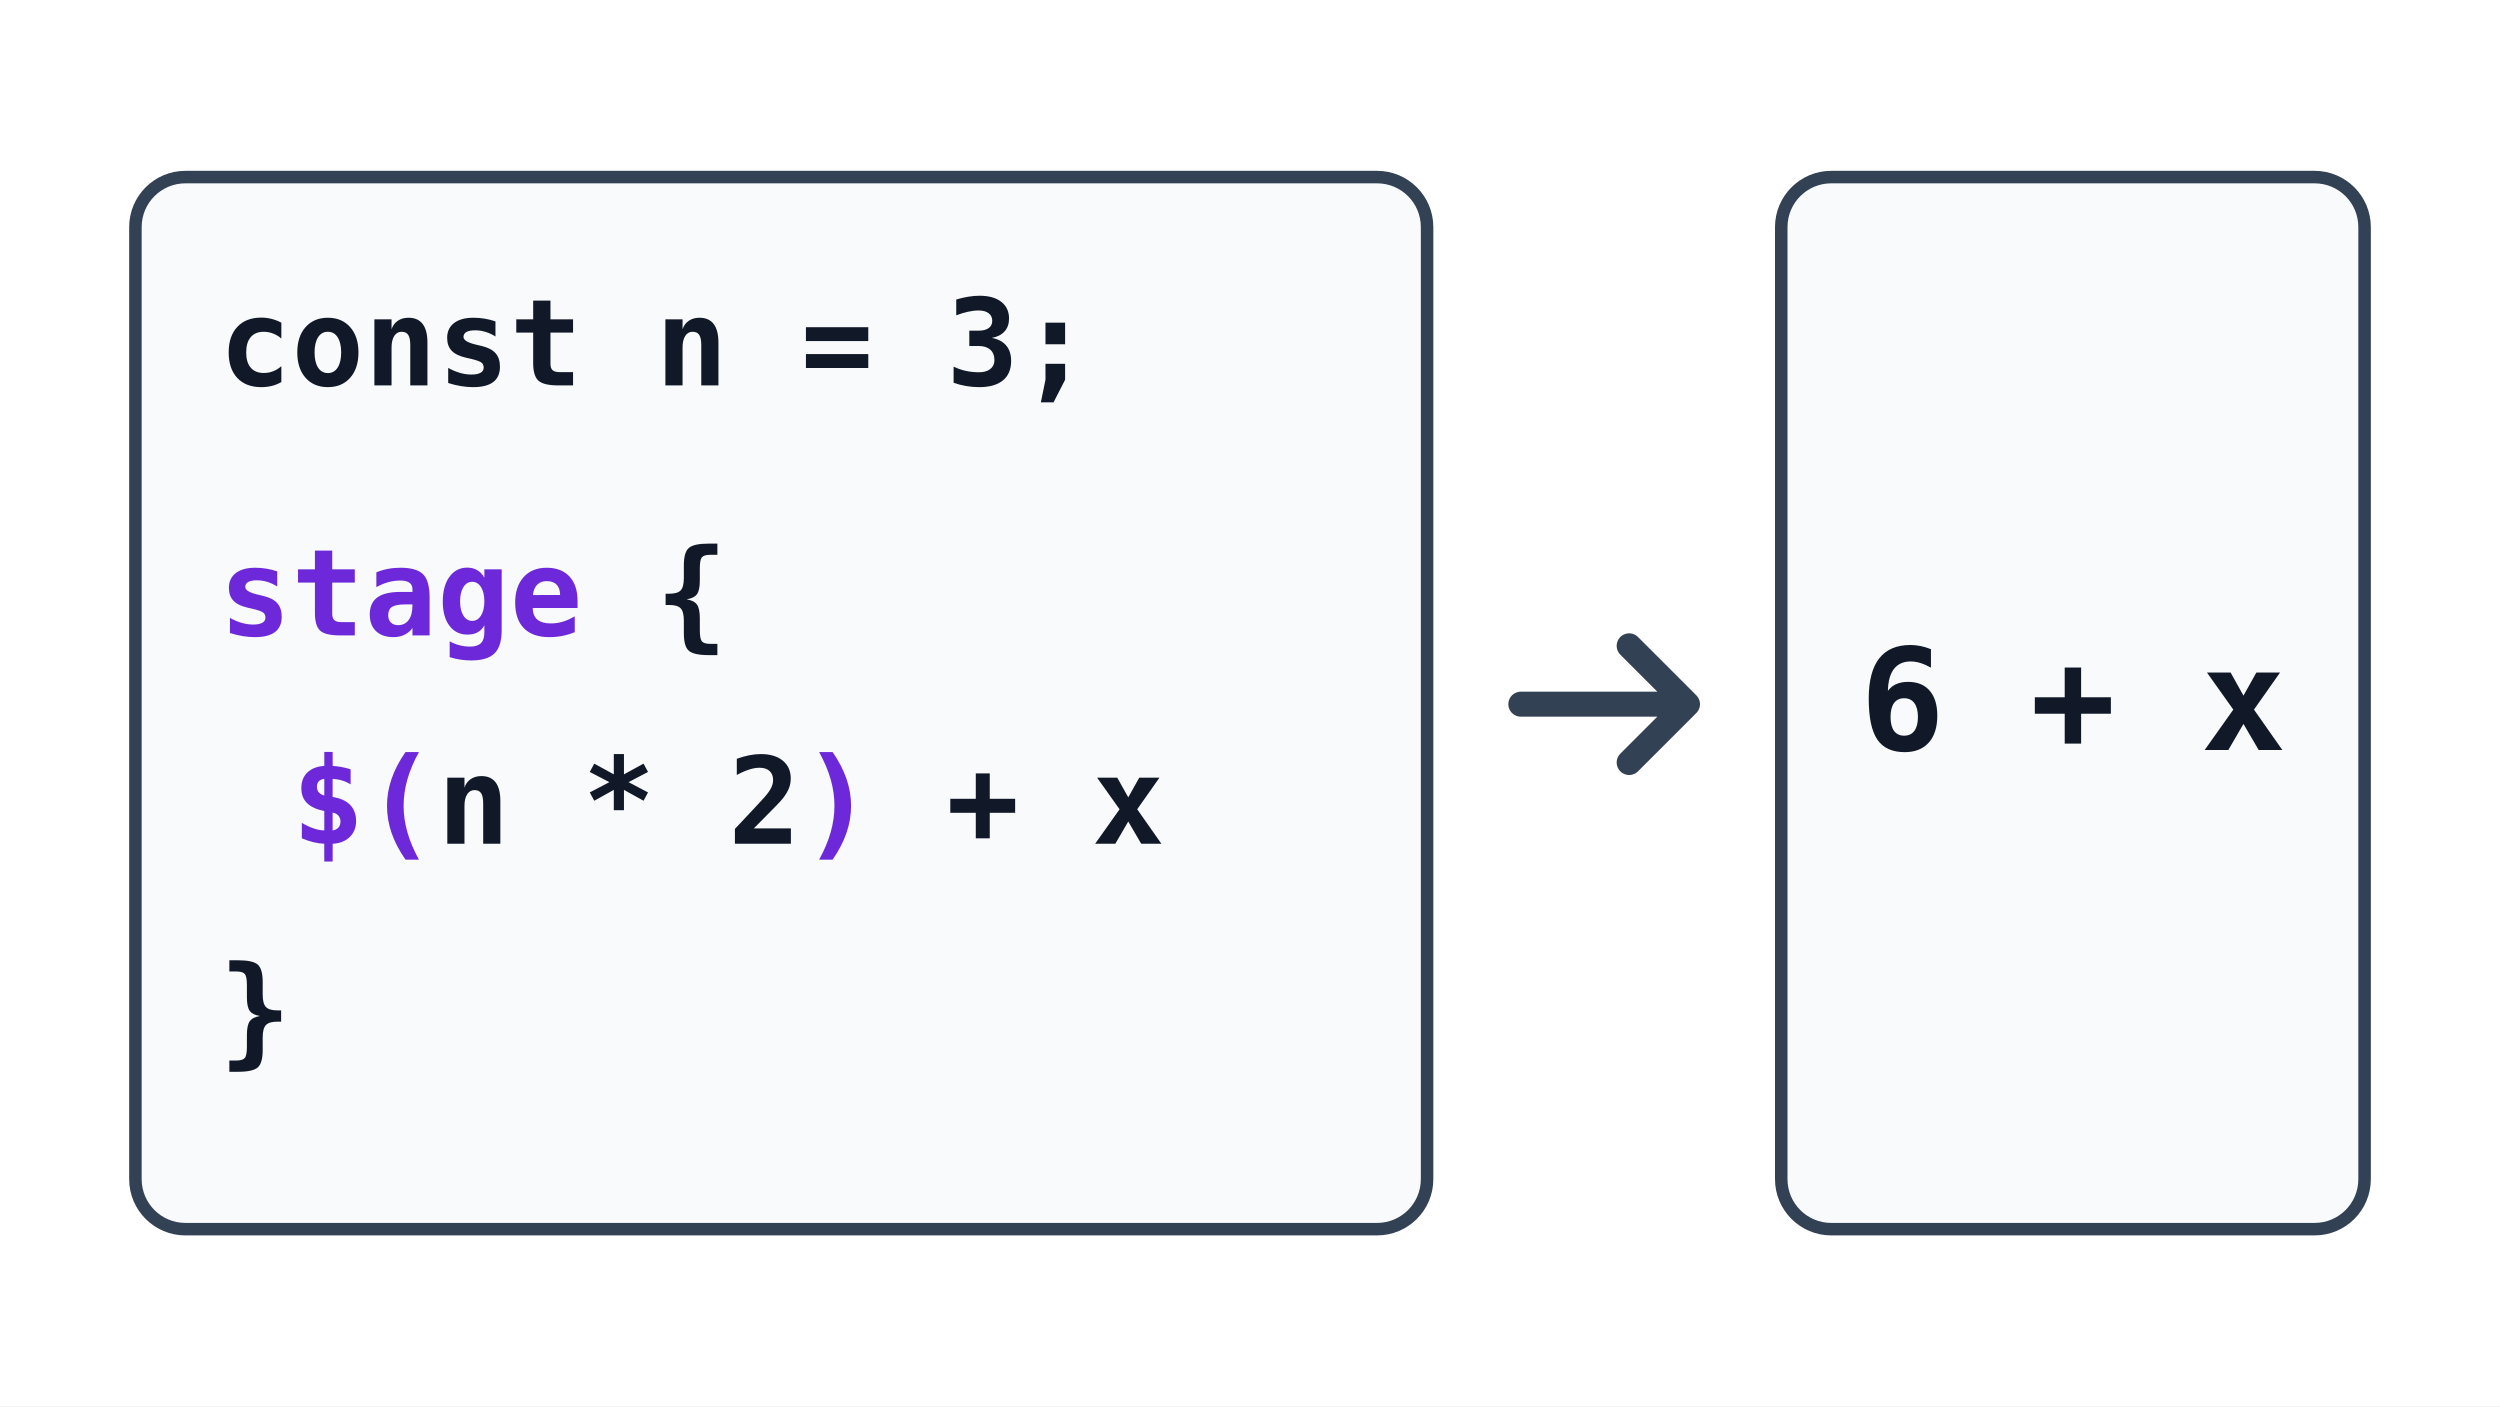
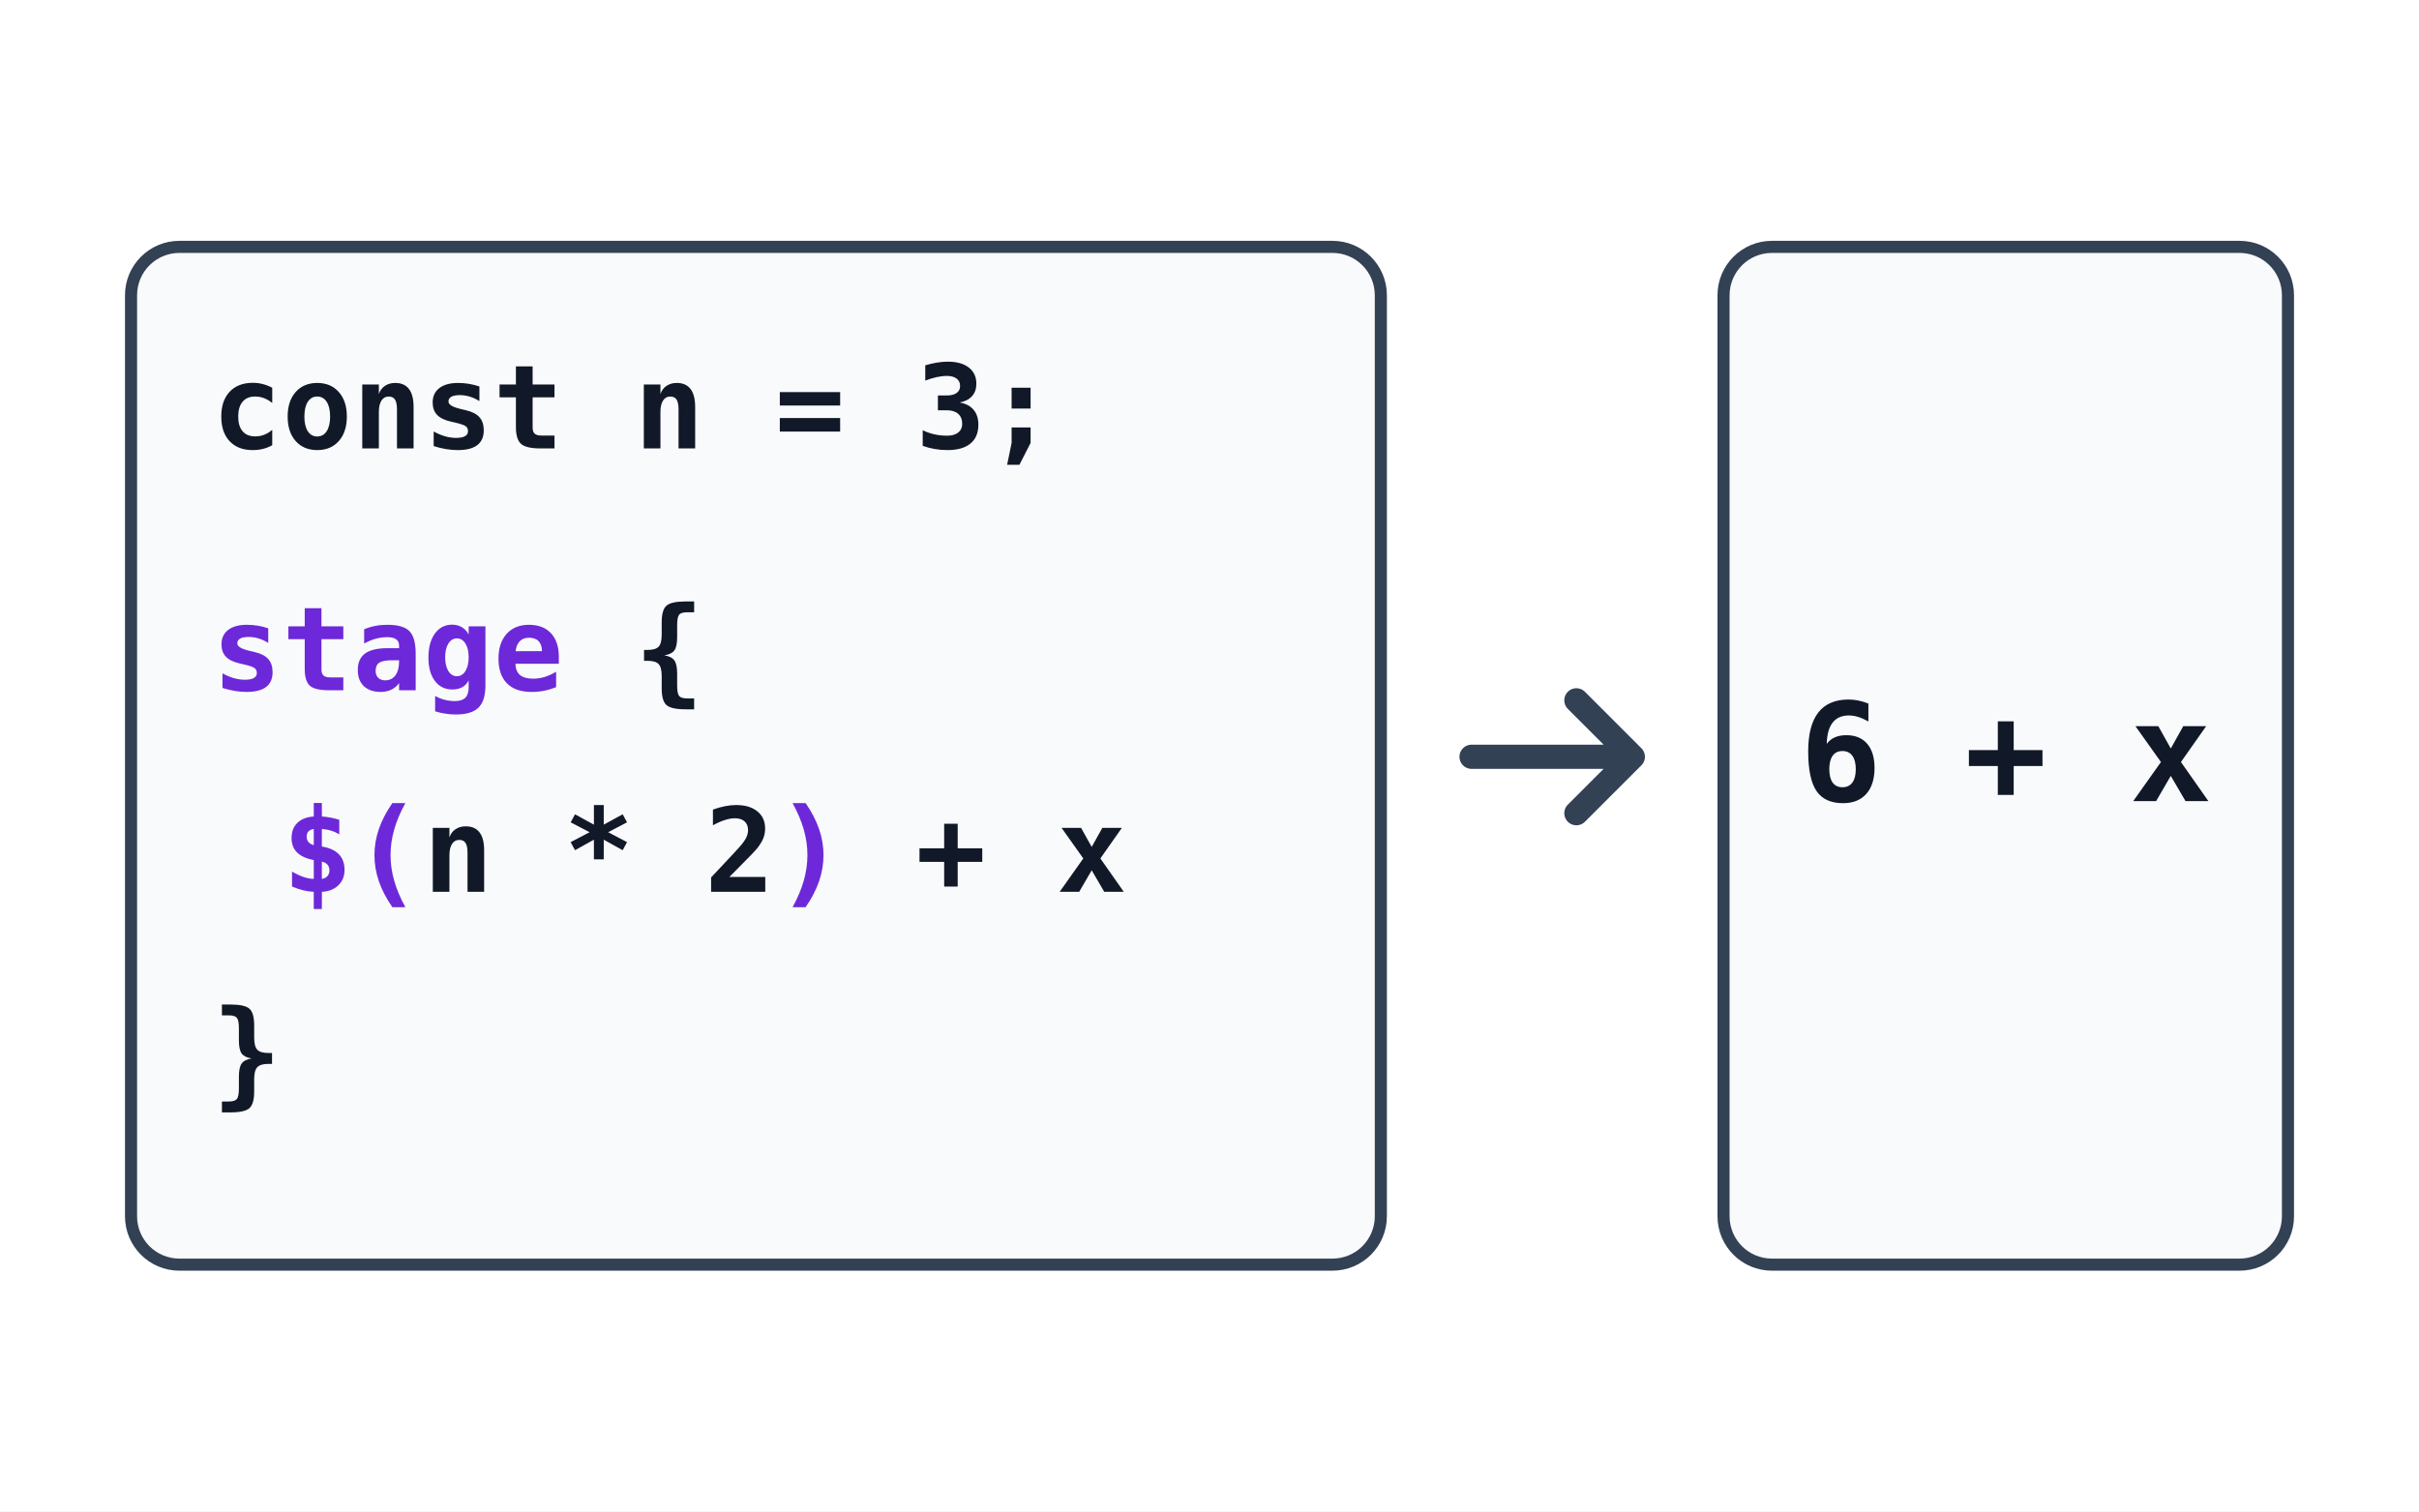
- <svg xmlns="http://www.w3.org/2000/svg" viewBox="0 0 1200 675" role="img" aria-labelledby="title desc">
-   <rect width="1200" height="675" fill="#ffffff" />
+ <svg xmlns="http://www.w3.org/2000/svg" width="512" height="320" viewBox="0 -37.5 1200 750" role="img" aria-labelledby="title desc">
+   <rect y="-37.5" width="1200" height="750" fill="#ffffff" />
  <g font-family="ui-monospace, SFMono-Regular, Menlo, Consolas, monospace">
    <rect x="65" y="85" width="620" height="505" rx="24" fill="#f8fafc" stroke="#334155" stroke-width="6" />
    <g fill="#111827" font-size="58" font-weight="700">
      <text x="105" y="185">const n = 3;</text>
      <text x="105" y="305">
        <tspan fill="#6d28d9">stage</tspan> {</text>
      <text x="140" y="405">
        <tspan fill="#6d28d9">$(</tspan>n * 2<tspan fill="#6d28d9">)</tspan> + x</text>
      <text x="105" y="505">}</text>
    </g>
    <path d="M730 338H810m-28-28 28 28-28 28" fill="none" stroke="#334155" stroke-width="12" stroke-linecap="round" stroke-linejoin="round" />
    <rect x="855" y="85" width="280" height="505" rx="24" fill="#f8fafc" stroke="#334155" stroke-width="6" />
    <text x="995" y="360" fill="#111827" font-size="68" font-weight="800" text-anchor="middle">6 + x</text>
  </g>
</svg>
